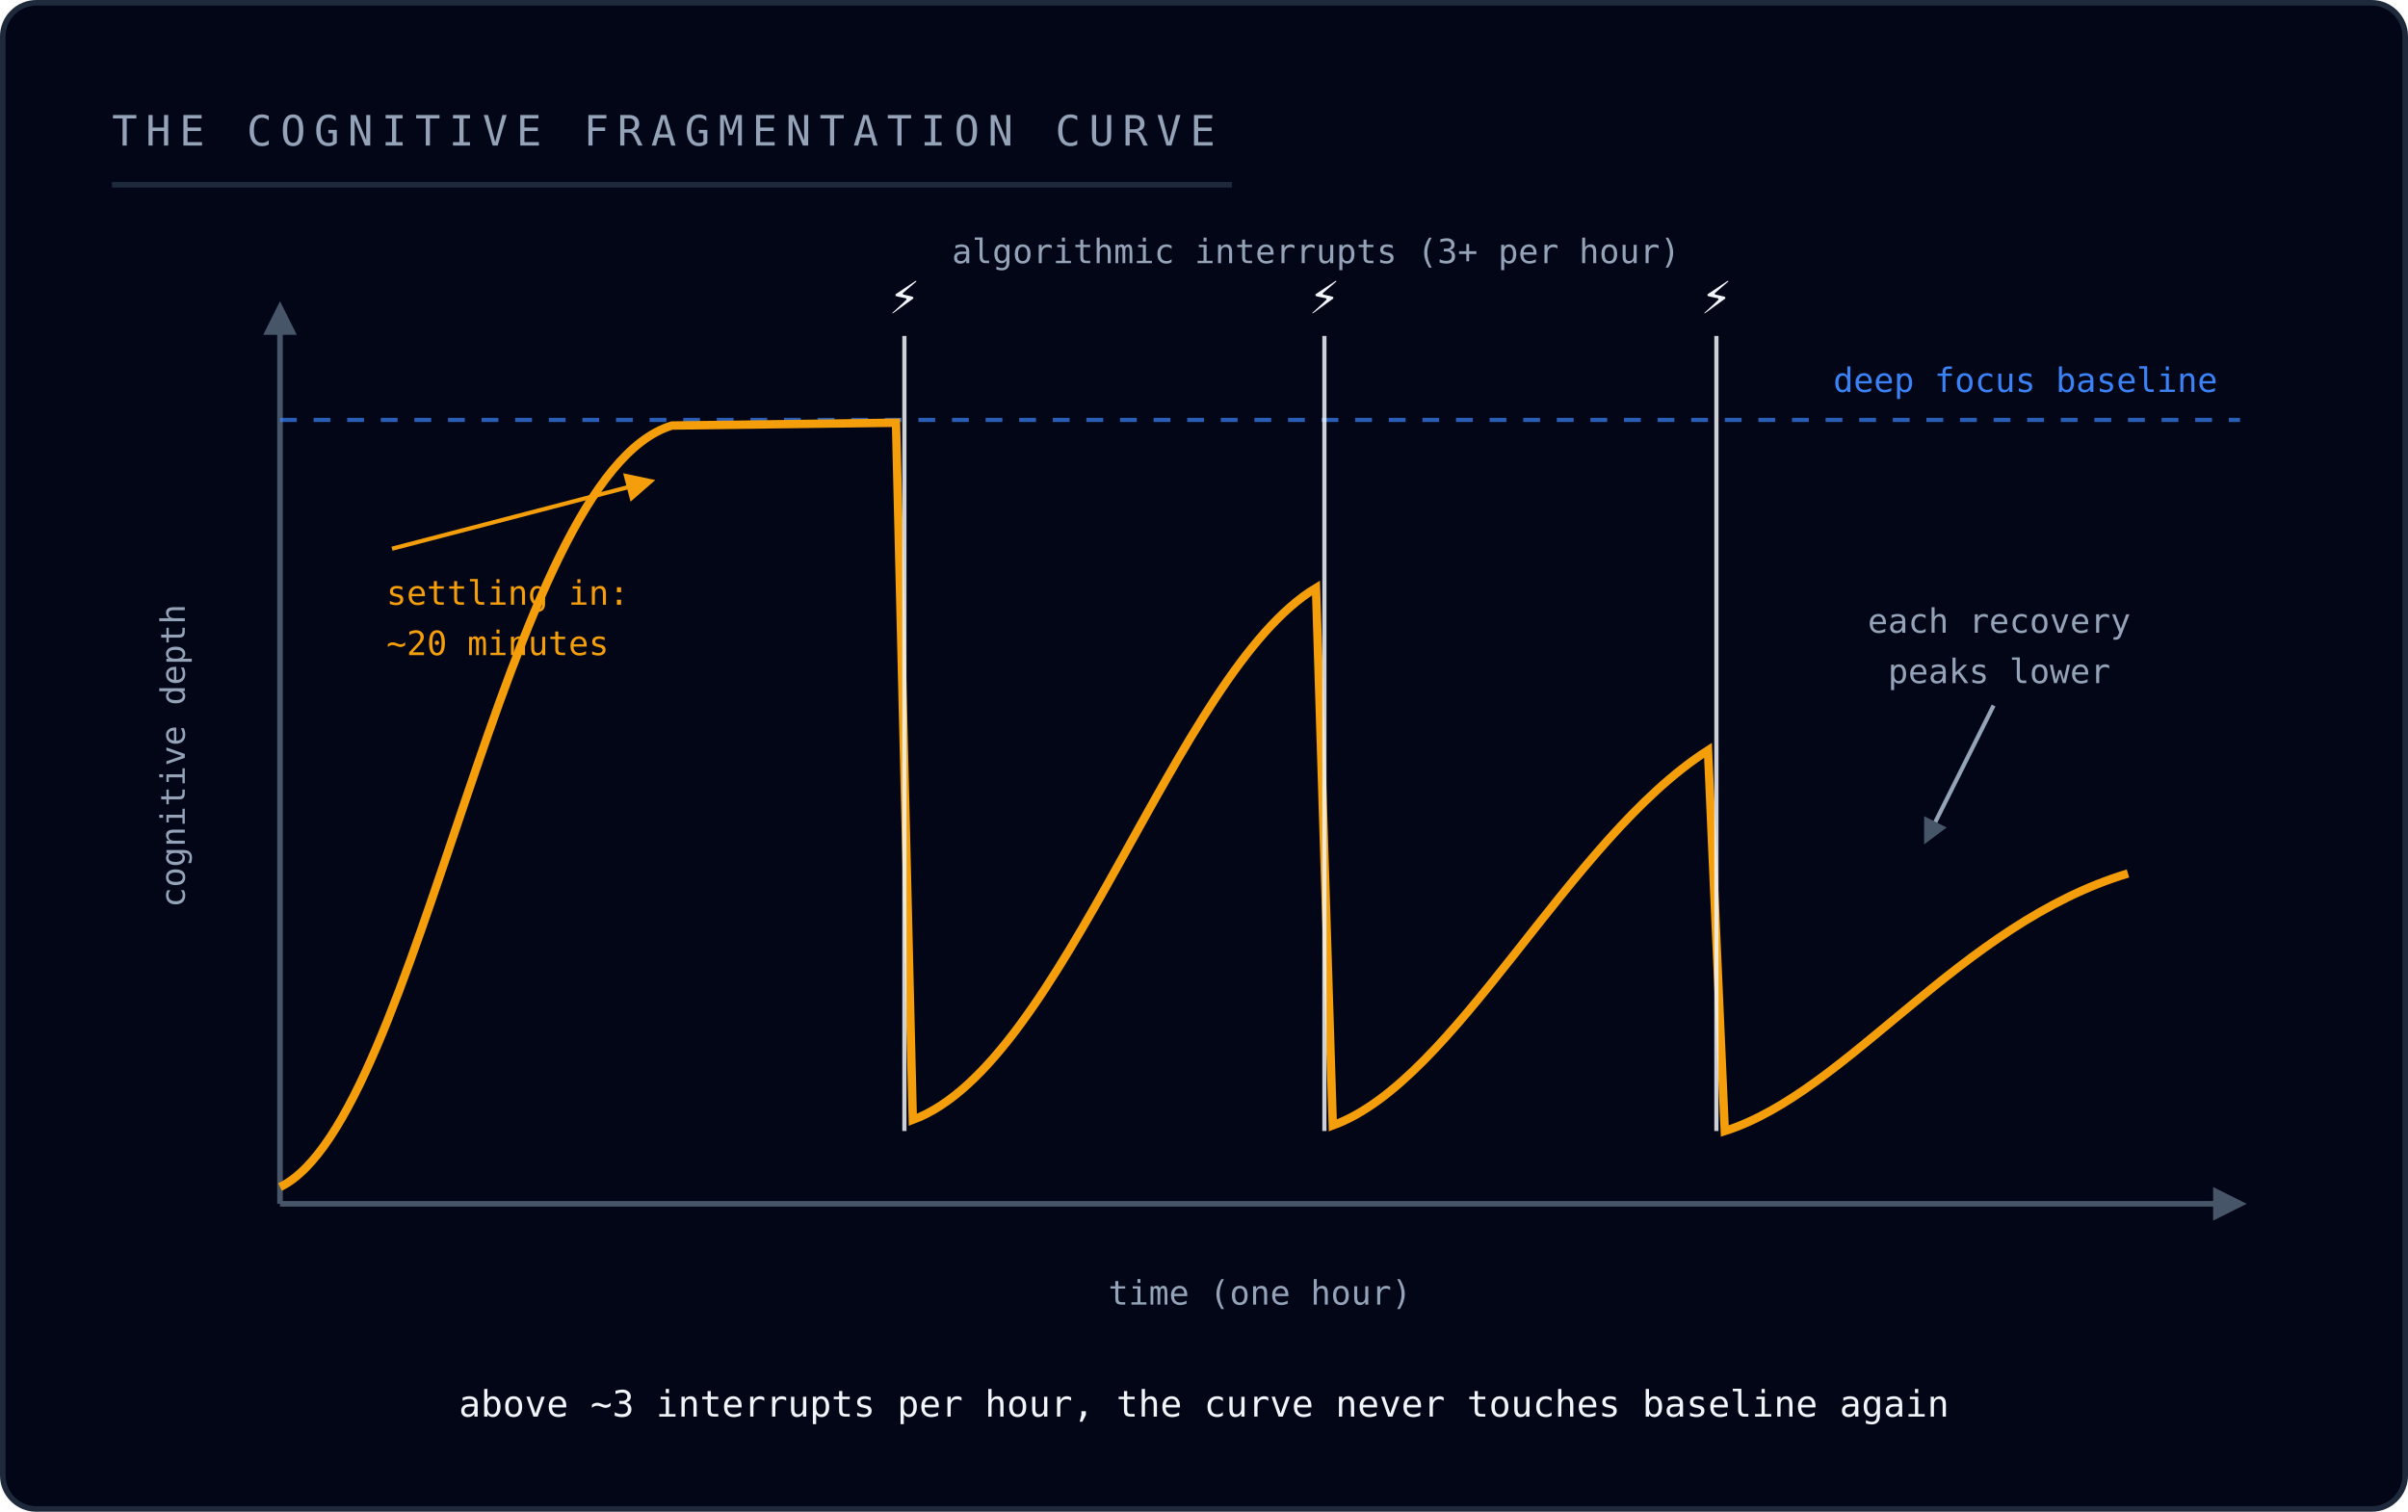
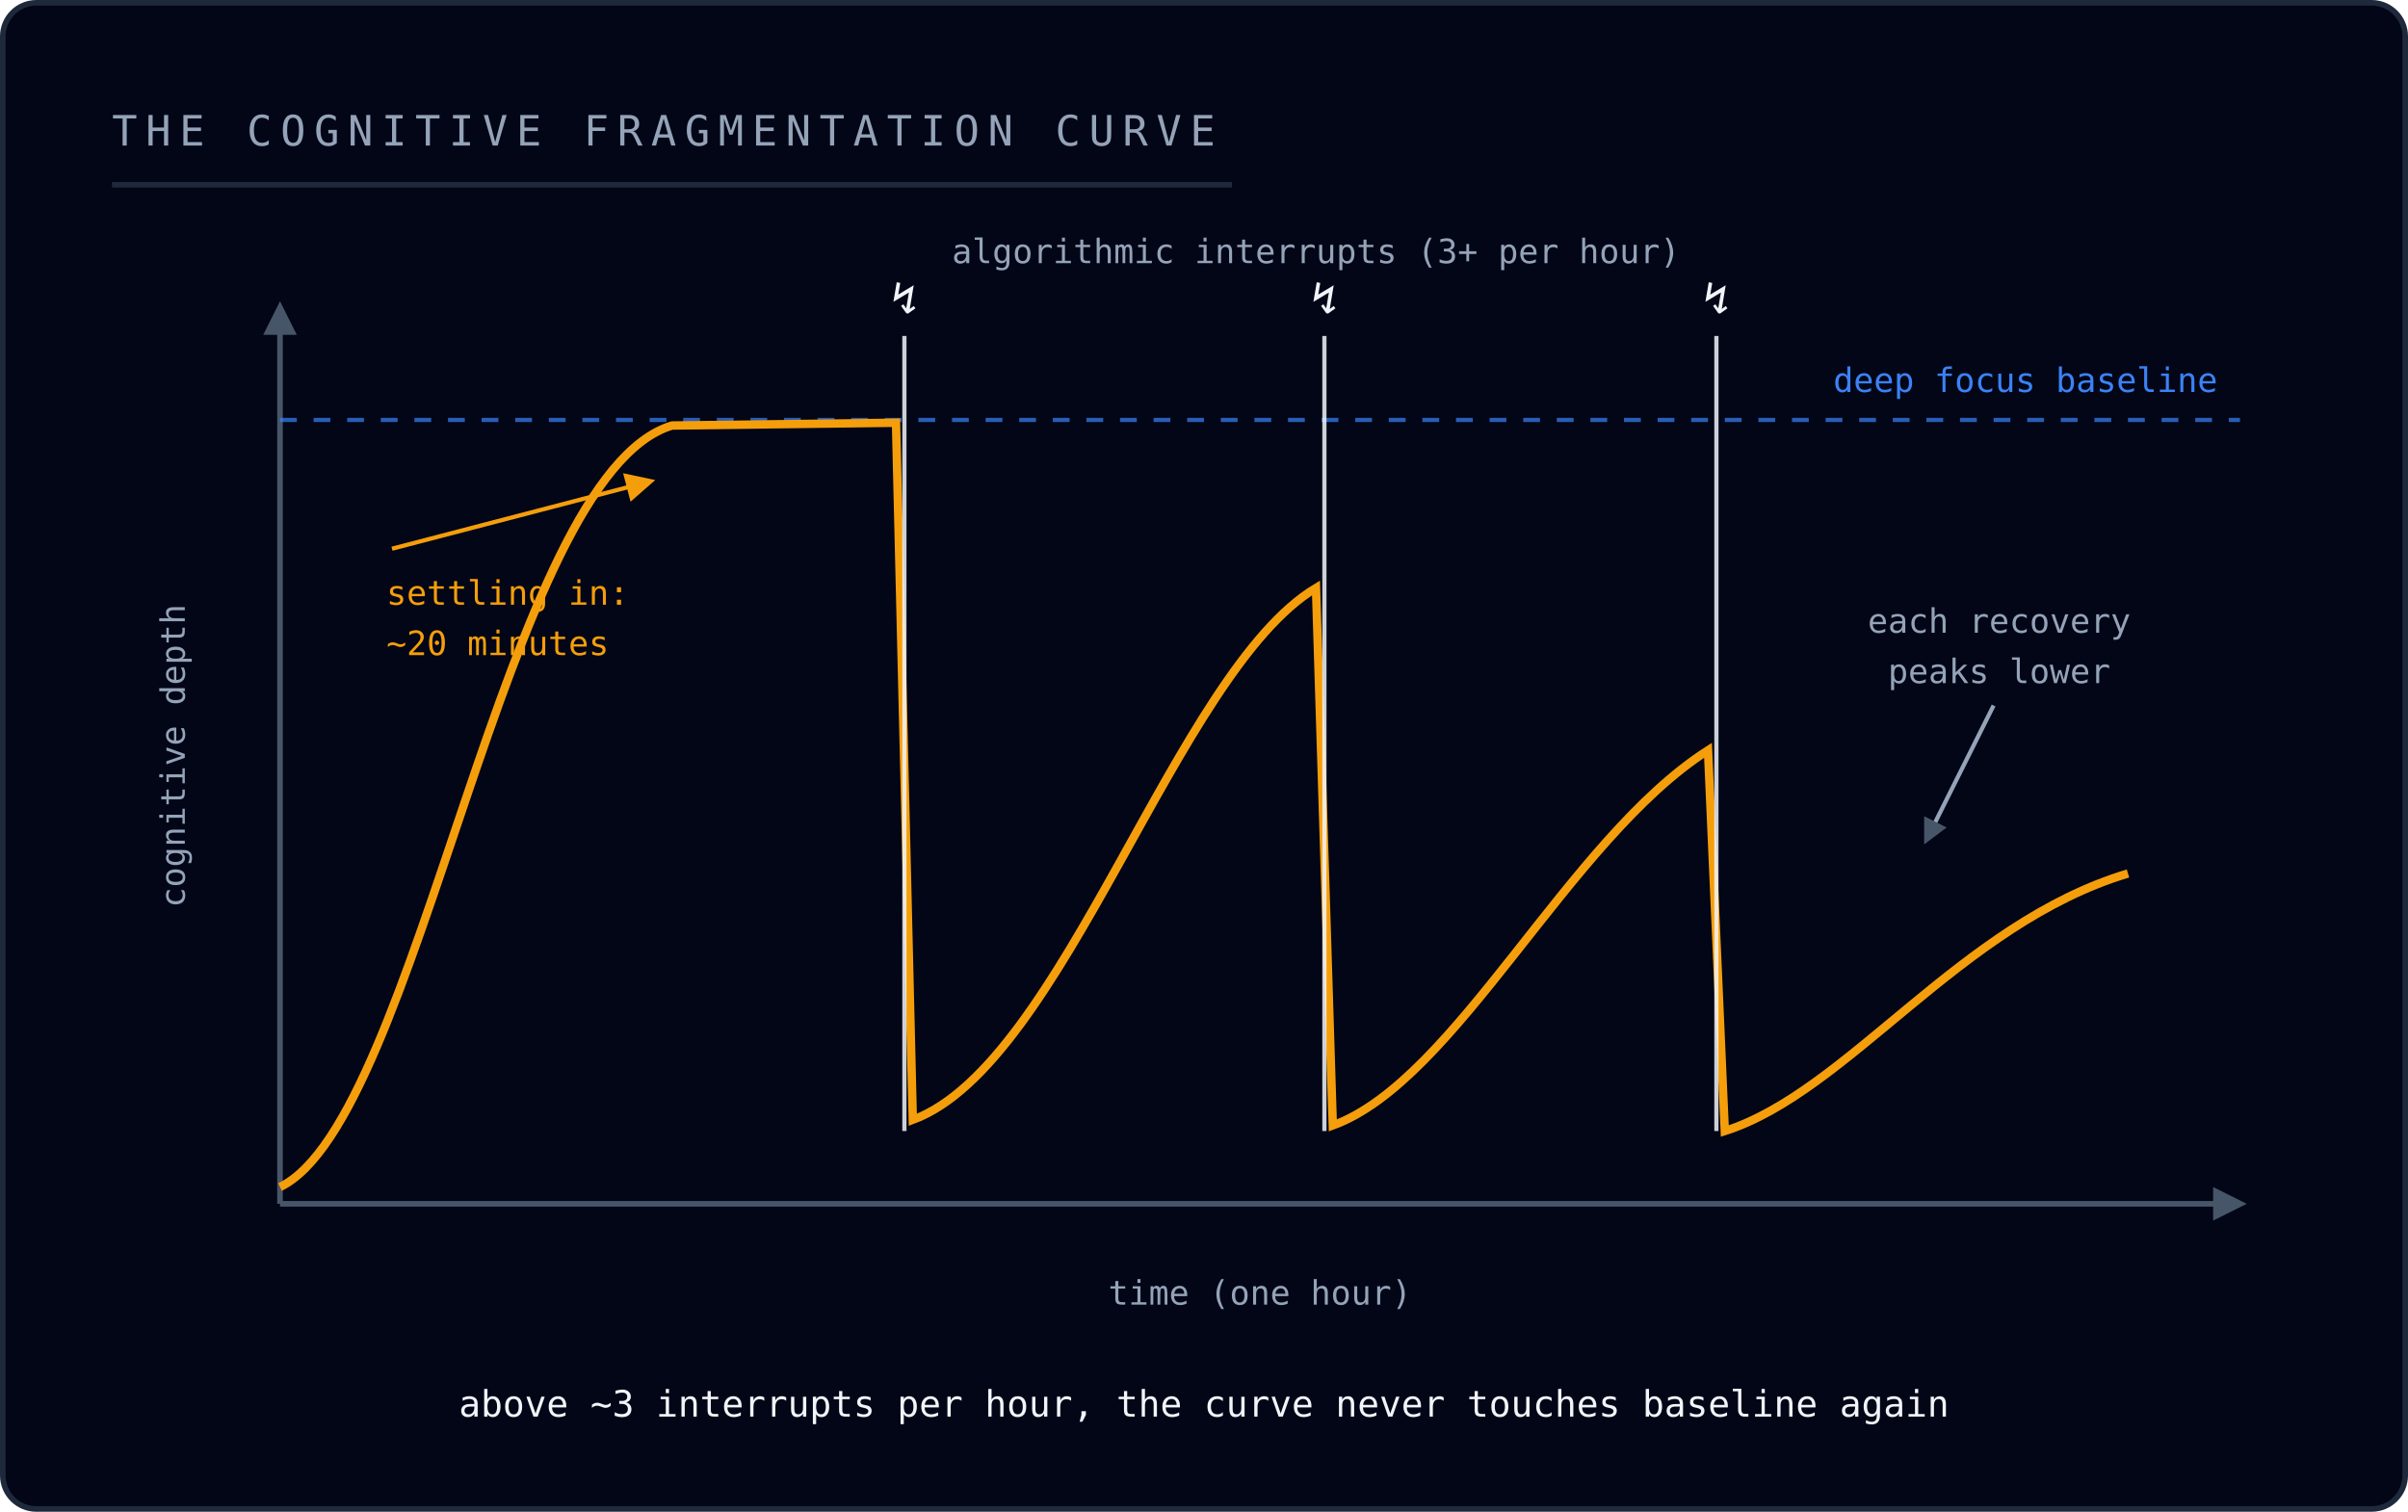
<svg xmlns="http://www.w3.org/2000/svg" viewBox="0 0 860 540" font-family="'JetBrains Mono','SFMono-Regular',Menlo,Consolas,monospace">
  <defs>
    <marker id="ax" viewBox="0 0 10 10" refX="8" refY="5" markerWidth="6" markerHeight="6" orient="auto-start-reverse">
      <path d="M0,0L10,5L0,10z" fill="#475569" />
    </marker>
    <marker id="aai" viewBox="0 0 10 10" refX="8" refY="5" markerWidth="7" markerHeight="7" orient="auto-start-reverse">
      <path d="M0,0L10,5L0,10z" fill="#f59e0b" />
    </marker>
  </defs>
  <rect x="1" y="1" width="858" height="538" rx="12" fill="#020617" stroke="#1e293b" stroke-width="2" />
  <text x="40" y="52" font-size="15" letter-spacing="3" fill="#94a3b8">THE COGNITIVE FRAGMENTATION CURVE</text>
  <line x1="40" y1="66" x2="440" y2="66" stroke="#1e293b" stroke-width="2" />
  <line x1="100" y1="110" x2="100" y2="430" stroke="#475569" stroke-width="2" marker-start="url(#ax)" />
  <line x1="100" y1="430" x2="800" y2="430" stroke="#475569" stroke-width="2" marker-end="url(#ax)" />
  <text x="66" y="270" font-size="12" fill="#94a3b8" text-anchor="middle" transform="rotate(-90 66 270)">cognitive depth</text>
  <text x="450" y="466" font-size="12" fill="#94a3b8" text-anchor="middle">time (one hour)</text>
  <line x1="100" y1="150" x2="800" y2="150" stroke="#3b82f6" stroke-width="1.5" stroke-dasharray="6 6" opacity="0.7" />
  <text x="792" y="140" font-size="12" fill="#3b82f6" text-anchor="end">deep focus baseline</text>
  <path d="M 100 424            C 150 400 180 170 240 152            L 320 151            L 326 400            C 380 380 420 240 470 210            L 476 402            C 520 386 560 300 610 268            L 616 404            C 660 390 700 330 760 312" fill="none" stroke="#f59e0b" stroke-width="3" />
  <g stroke="#f1f5f9" stroke-width="1.5" opacity="0.85">
    <line x1="323" y1="120" x2="323" y2="404" />
    <line x1="473" y1="120" x2="473" y2="404" />
    <line x1="613" y1="120" x2="613" y2="404" />
  </g>
  <g font-size="16" fill="#f1f5f9" text-anchor="middle">
-     <text x="323" y="112">⚡</text>
-     <text x="473" y="112">⚡</text>
-     <text x="613" y="112">⚡</text>
+     <text x="323" y="112">↯</text>
+     <text x="473" y="112">↯</text>
+     <text x="613" y="112">↯</text>
  </g>
  <text x="470" y="94" font-size="12" fill="#94a3b8" text-anchor="middle">algorithmic interrupts (3+ per hour)</text>
  <line x1="140" y1="196" x2="232" y2="172" stroke="#f59e0b" stroke-width="1.5" marker-end="url(#aai)" />
  <text x="138" y="216" font-size="12" fill="#f59e0b">settling in:</text>
  <text x="138" y="234" font-size="12" fill="#f59e0b">~20 minutes</text>
  <line x1="712" y1="252" x2="688" y2="300" stroke="#94a3b8" stroke-width="1.5" marker-end="url(#ax)" />
  <text x="714" y="226" font-size="12" fill="#94a3b8" text-anchor="middle">each recovery</text>
  <text x="714" y="244" font-size="12" fill="#94a3b8" text-anchor="middle">peaks lower</text>
  <text x="430" y="506" font-size="13" fill="#f1f5f9" text-anchor="middle">above ~3 interrupts per hour, the curve never touches baseline again</text>
</svg>
